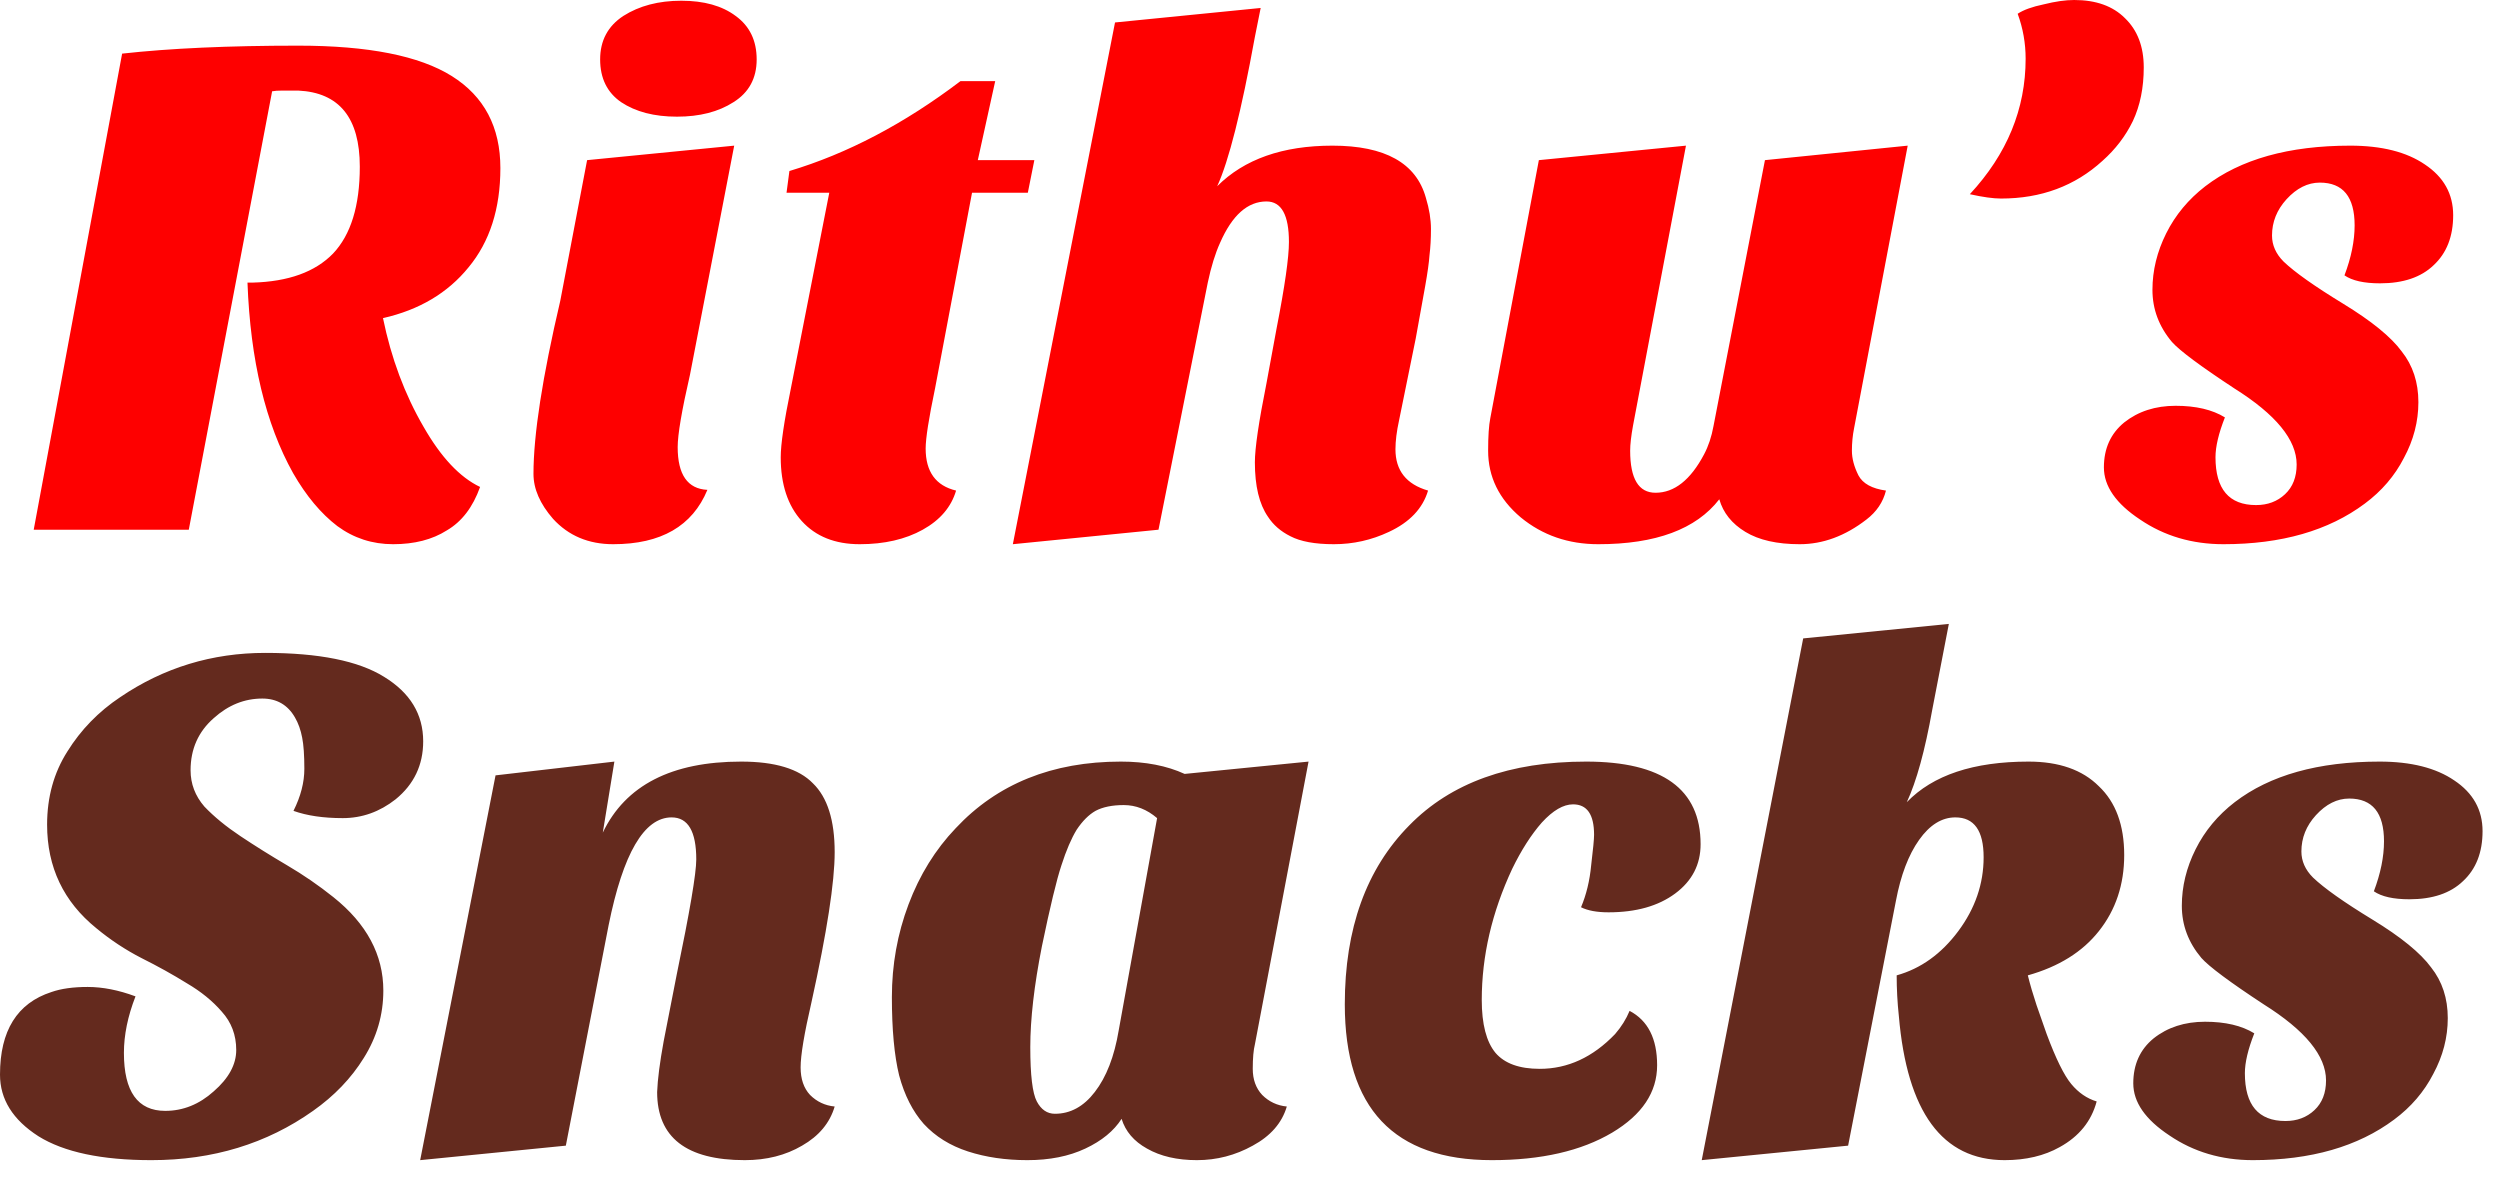
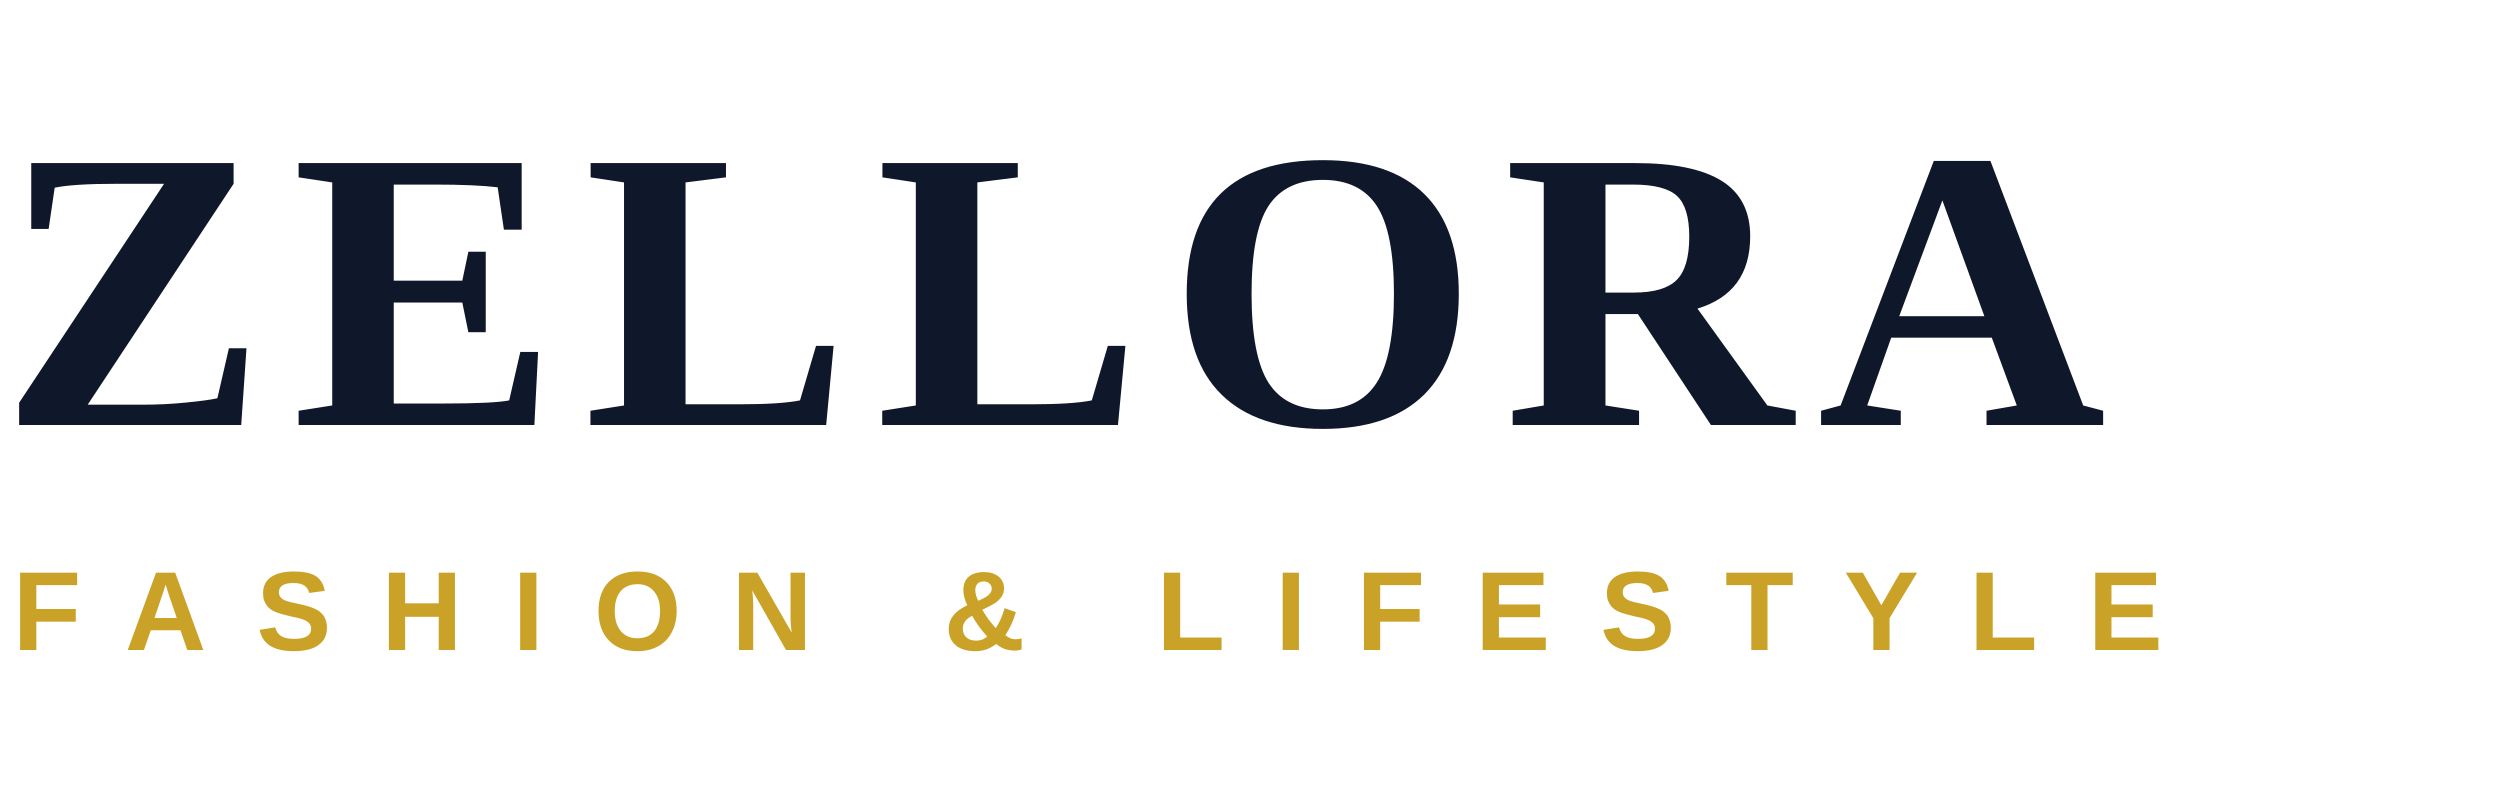
- <svg xmlns="http://www.w3.org/2000/svg" width="138" height="65" viewBox="0 0 138 65" fill="none">
-   <path d="M1.861 29.24L6.741 2.96C9.381 2.667 12.621 2.52 16.461 2.52C20.328 2.52 23.154 3.08 24.941 4.2C26.728 5.32 27.621 7.013 27.621 9.28C27.621 11.52 27.034 13.347 25.861 14.76C24.714 16.173 23.141 17.107 21.141 17.56C21.594 19.773 22.341 21.773 23.381 23.56C24.341 25.24 25.381 26.347 26.501 26.88C26.101 28 25.488 28.8 24.661 29.28C23.861 29.787 22.874 30.04 21.701 30.04C20.554 30.04 19.528 29.707 18.621 29.04C17.714 28.347 16.901 27.373 16.181 26.12C14.661 23.4 13.821 19.893 13.661 15.6H13.941C15.914 15.547 17.394 15.013 18.381 14C19.368 12.96 19.861 11.36 19.861 9.2C19.861 6.507 18.728 5.107 16.461 5H15.581C15.341 5 15.154 5.013 15.021 5.04L10.421 29.24H1.861ZM39.048 27.04C38.221 29.04 36.488 30.04 33.848 30.04C32.488 30.04 31.381 29.573 30.528 28.64C29.808 27.813 29.448 26.987 29.448 26.16C29.448 24 29.941 20.813 30.928 16.6L32.408 8.84L40.528 8.04L38.088 20.68C37.634 22.653 37.408 23.987 37.408 24.68C37.408 26.2 37.954 26.987 39.048 27.04ZM33.128 3.28C33.128 2.24 33.554 1.44 34.408 0.88C35.288 0.32 36.354 0.04 37.608 0.04C38.861 0.04 39.861 0.32 40.608 0.88C41.381 1.44 41.768 2.24 41.768 3.28C41.768 4.32 41.341 5.107 40.488 5.64C39.661 6.173 38.621 6.44 37.368 6.44C36.114 6.44 35.088 6.173 34.288 5.64C33.514 5.107 33.128 4.32 33.128 3.28ZM43.096 25.24C43.096 24.52 43.282 23.253 43.656 21.44L45.776 10.64H43.416L43.575 9.44C46.776 8.48 49.922 6.827 53.016 4.48H54.935L53.975 8.84H57.096L56.736 10.64H53.656L51.615 21.44C51.269 23.093 51.096 24.2 51.096 24.76C51.096 26.04 51.656 26.813 52.776 27.08C52.509 27.987 51.895 28.707 50.935 29.24C49.975 29.773 48.816 30.04 47.456 30.04C46.096 30.04 45.029 29.613 44.255 28.76C43.482 27.907 43.096 26.733 43.096 25.24ZM77.029 24.8C77.029 25.973 77.629 26.733 78.829 27.08C78.535 28.067 77.815 28.827 76.669 29.36C75.709 29.813 74.695 30.04 73.629 30.04C72.589 30.04 71.789 29.893 71.229 29.6C70.695 29.333 70.282 28.973 69.989 28.52C69.509 27.827 69.269 26.827 69.269 25.52C69.269 24.747 69.482 23.293 69.909 21.16L70.469 18.12C70.922 15.8 71.149 14.213 71.149 13.36C71.149 11.867 70.735 11.12 69.909 11.12C68.869 11.12 68.015 11.88 67.349 13.4C67.082 13.987 66.855 14.72 66.669 15.6L63.949 29.24L55.909 30.04L61.549 1.24L69.589 0.44L69.269 2.04C68.522 6.147 67.829 8.893 67.189 10.28C68.682 8.787 70.802 8.04 73.549 8.04C76.455 8.04 78.175 9 78.709 10.92C78.895 11.533 78.989 12.107 78.989 12.64C78.989 13.173 78.962 13.653 78.909 14.08C78.882 14.48 78.802 15.053 78.669 15.8L78.149 18.68L77.229 23.2C77.095 23.813 77.029 24.347 77.029 24.8ZM94.905 27.56C93.625 29.213 91.398 30.04 88.225 30.04C86.572 30.04 85.145 29.547 83.945 28.56C82.745 27.547 82.145 26.32 82.145 24.88C82.145 24.08 82.185 23.48 82.265 23.08L84.945 8.84L93.065 8.04L90.145 23.48C90.038 24.067 89.985 24.533 89.985 24.88C89.985 26.427 90.451 27.2 91.385 27.2C92.425 27.2 93.318 26.493 94.065 25.08C94.305 24.627 94.478 24.107 94.585 23.52L97.425 8.84L105.305 8.04L102.345 23.64C102.265 24.04 102.225 24.453 102.225 24.88C102.225 25.307 102.345 25.76 102.585 26.24C102.825 26.693 103.332 26.973 104.105 27.08C103.945 27.72 103.585 28.253 103.025 28.68C101.852 29.587 100.625 30.04 99.345 30.04C98.091 30.04 97.091 29.813 96.345 29.36C95.598 28.907 95.118 28.307 94.905 27.56ZM108.735 10.72C110.789 8.507 111.815 6.013 111.815 3.24C111.815 2.387 111.669 1.56 111.375 0.76C111.695 0.547 112.175 0.373 112.815 0.24C113.455 0.08 114.015 1.43051e-06 114.495 1.43051e-06C115.695 1.43051e-06 116.629 0.333 117.295 1C117.989 1.667 118.335 2.573 118.335 3.72C118.335 4.84 118.135 5.827 117.735 6.68C117.335 7.507 116.775 8.24 116.055 8.88C114.535 10.267 112.669 10.96 110.455 10.96C110.029 10.96 109.455 10.88 108.735 10.72ZM129.415 15.2C129.789 14.213 129.975 13.293 129.975 12.44C129.975 10.867 129.335 10.08 128.055 10.08C127.389 10.08 126.775 10.387 126.215 11C125.682 11.587 125.415 12.253 125.415 13C125.415 13.533 125.629 14.013 126.055 14.44C126.669 15.027 127.762 15.8 129.335 16.76C130.909 17.72 131.989 18.6 132.575 19.4C133.189 20.173 133.495 21.107 133.495 22.2C133.495 23.267 133.229 24.293 132.695 25.28C132.189 26.267 131.469 27.107 130.535 27.8C128.535 29.293 125.935 30.04 122.735 30.04C121.002 30.04 119.469 29.587 118.135 28.68C116.802 27.8 116.135 26.84 116.135 25.8C116.135 24.76 116.509 23.933 117.255 23.32C118.029 22.707 118.975 22.4 120.095 22.4C121.215 22.4 122.122 22.613 122.815 23.04C122.469 23.92 122.295 24.653 122.295 25.24C122.295 27 123.042 27.88 124.535 27.88C125.175 27.88 125.709 27.68 126.135 27.28C126.562 26.88 126.775 26.333 126.775 25.64C126.775 24.28 125.629 22.88 123.335 21.44C121.469 20.213 120.322 19.36 119.895 18.88C119.175 18.027 118.815 17.067 118.815 16C118.815 14.933 119.069 13.893 119.575 12.88C120.082 11.867 120.802 11 121.735 10.28C123.682 8.787 126.349 8.04 129.735 8.04C131.469 8.04 132.842 8.387 133.855 9.08C134.895 9.773 135.415 10.707 135.415 11.88C135.415 13.053 135.055 13.973 134.335 14.64C133.642 15.307 132.655 15.64 131.375 15.64C130.495 15.64 129.842 15.493 129.415 15.2Z" fill="#FE0000" />
-   <path d="M16.2 44.76C16.6 43.96 16.8 43.187 16.8 42.44C16.8 41.693 16.76 41.12 16.68 40.72C16.6 40.293 16.467 39.92 16.28 39.6C15.88 38.907 15.28 38.56 14.48 38.56C13.493 38.56 12.6 38.92 11.8 39.64C10.947 40.387 10.52 41.347 10.52 42.52C10.52 43.267 10.773 43.933 11.28 44.52C11.813 45.08 12.48 45.627 13.28 46.16C14.08 46.693 14.933 47.227 15.84 47.76C16.747 48.293 17.6 48.88 18.4 49.52C20.24 50.987 21.16 52.707 21.16 54.68C21.16 56.013 20.8 57.253 20.08 58.4C19.387 59.52 18.453 60.493 17.28 61.32C14.72 63.133 11.747 64.04 8.36 64.04C5.613 64.04 3.533 63.6 2.12 62.72C0.707 61.813 -1.82725e-06 60.68 -1.82725e-06 59.32C-1.82725e-06 56.893 0.947 55.373 2.84 54.76C3.373 54.573 4.04 54.48 4.84 54.48C5.667 54.48 6.547 54.653 7.48 55C7.053 56.093 6.84 57.133 6.84 58.12C6.84 60.253 7.6 61.32 9.12 61.32C10.107 61.32 11 60.96 11.8 60.24C12.627 59.52 13.04 58.76 13.04 57.96C13.04 57.133 12.773 56.427 12.24 55.84C11.733 55.253 11.093 54.733 10.32 54.28C9.547 53.8 8.707 53.333 7.8 52.88C6.92 52.427 6.093 51.88 5.32 51.24C3.507 49.773 2.6 47.867 2.6 45.52C2.6 44 2.973 42.653 3.72 41.48C4.467 40.28 5.44 39.28 6.64 38.48C9.04 36.853 11.707 36.04 14.64 36.04C17.6 36.04 19.787 36.48 21.2 37.36C22.64 38.24 23.36 39.427 23.36 40.92C23.36 42.227 22.853 43.293 21.84 44.12C20.96 44.813 19.987 45.16 18.92 45.16C17.853 45.16 16.947 45.027 16.2 44.76ZM41.114 64.04C37.887 64.04 36.274 62.787 36.274 60.28C36.3 59.587 36.42 58.653 36.634 57.48L37.354 53.8C38.074 50.333 38.434 48.213 38.434 47.44C38.434 45.893 37.98 45.12 37.074 45.12C35.554 45.12 34.394 47.107 33.594 51.08L31.234 63.24L23.194 64.04L27.354 42.8L33.914 42.04L33.274 45.96C34.527 43.347 37.074 42.04 40.914 42.04C42.78 42.04 44.1 42.44 44.874 43.24C45.674 44.013 46.074 45.28 46.074 47.04C46.074 48.693 45.647 51.453 44.794 55.32C44.394 57.053 44.194 58.253 44.194 58.92C44.194 59.56 44.367 60.067 44.714 60.44C45.087 60.813 45.54 61.027 46.074 61.08C45.807 61.987 45.207 62.707 44.274 63.24C43.367 63.773 42.314 64.04 41.114 64.04ZM50.992 62.04C50.379 61.347 49.925 60.453 49.632 59.36C49.365 58.267 49.232 56.827 49.232 55.04C49.232 53.253 49.538 51.547 50.152 49.92C50.765 48.293 51.632 46.893 52.752 45.72C55.045 43.267 58.085 42.04 61.872 42.04C63.232 42.04 64.405 42.267 65.392 42.72L72.232 42.04L69.272 57.64C69.192 57.96 69.152 58.413 69.152 59C69.152 59.587 69.325 60.067 69.672 60.44C70.045 60.813 70.499 61.027 71.032 61.08C70.765 61.987 70.138 62.707 69.152 63.24C68.192 63.773 67.165 64.04 66.072 64.04C64.978 64.04 64.058 63.827 63.312 63.4C62.592 63 62.125 62.453 61.912 61.76C61.485 62.427 60.819 62.973 59.912 63.4C59.005 63.827 57.938 64.04 56.712 64.04C55.512 64.04 54.419 63.88 53.432 63.56C52.445 63.24 51.632 62.733 50.992 62.04ZM59.432 45.8C59.139 46.28 58.858 46.933 58.592 47.76C58.325 48.56 57.965 50.053 57.512 52.24C57.085 54.4 56.872 56.253 56.872 57.8C56.872 59.347 56.992 60.347 57.232 60.8C57.472 61.253 57.805 61.48 58.232 61.48C59.085 61.48 59.819 61.08 60.432 60.28C61.072 59.453 61.512 58.32 61.752 56.88L63.872 45.16C63.312 44.68 62.699 44.44 62.032 44.44C61.392 44.44 60.872 44.547 60.472 44.76C60.099 44.973 59.752 45.32 59.432 45.8ZM93.873 46.6C93.873 47.72 93.406 48.627 92.473 49.32C91.54 50.013 90.313 50.36 88.793 50.36C88.153 50.36 87.646 50.267 87.273 50.08C87.566 49.387 87.753 48.613 87.833 47.76C87.939 46.88 87.993 46.32 87.993 46.08C87.993 44.96 87.606 44.4 86.833 44.4C86.299 44.4 85.726 44.733 85.113 45.4C84.526 46.067 83.98 46.92 83.473 47.96C82.353 50.36 81.793 52.773 81.793 55.2C81.793 56.533 82.046 57.507 82.553 58.12C83.059 58.707 83.873 59 84.993 59C86.54 59 87.926 58.36 89.153 57.08C89.499 56.68 89.766 56.253 89.953 55.8C90.966 56.333 91.473 57.333 91.473 58.8C91.473 60.293 90.646 61.533 88.993 62.52C87.286 63.533 85.073 64.04 82.353 64.04C76.939 64.04 74.233 61.173 74.233 55.44C74.233 51.253 75.419 47.96 77.793 45.56C80.086 43.213 83.34 42.04 87.553 42.04C91.766 42.04 93.873 43.56 93.873 46.6ZM105.256 44.28C106.696 42.787 108.936 42.04 111.976 42.04C113.656 42.04 114.949 42.493 115.856 43.4C116.789 44.28 117.256 45.547 117.256 47.2C117.256 48.827 116.789 50.227 115.856 51.4C114.949 52.547 113.643 53.36 111.936 53.84C112.069 54.373 112.229 54.92 112.416 55.48L112.976 57.08C113.483 58.44 113.936 59.36 114.336 59.84C114.736 60.32 115.203 60.64 115.736 60.8C115.443 61.893 114.763 62.733 113.696 63.32C112.843 63.8 111.829 64.04 110.656 64.04C107.216 64.04 105.269 61.387 104.816 56.08C104.736 55.333 104.696 54.587 104.696 53.84C106.029 53.467 107.163 52.653 108.096 51.4C109.029 50.147 109.496 48.787 109.496 47.32C109.496 45.853 108.976 45.12 107.936 45.12C107.189 45.12 106.523 45.533 105.936 46.36C105.349 47.187 104.923 48.307 104.656 49.72L102.016 63.24L93.936 64.04L99.536 35.24L107.576 34.44L106.656 39.2C106.256 41.44 105.789 43.133 105.256 44.28ZM131.037 49.2C131.41 48.213 131.597 47.293 131.597 46.44C131.597 44.867 130.957 44.08 129.677 44.08C129.01 44.08 128.397 44.387 127.837 45C127.303 45.587 127.037 46.253 127.037 47C127.037 47.533 127.25 48.013 127.677 48.44C128.29 49.027 129.383 49.8 130.957 50.76C132.53 51.72 133.61 52.6 134.197 53.4C134.81 54.173 135.117 55.107 135.117 56.2C135.117 57.267 134.85 58.293 134.317 59.28C133.81 60.267 133.09 61.107 132.157 61.8C130.157 63.293 127.557 64.04 124.357 64.04C122.623 64.04 121.09 63.587 119.757 62.68C118.423 61.8 117.757 60.84 117.757 59.8C117.757 58.76 118.13 57.933 118.877 57.32C119.65 56.707 120.597 56.4 121.717 56.4C122.837 56.4 123.743 56.613 124.437 57.04C124.09 57.92 123.917 58.653 123.917 59.24C123.917 61 124.663 61.88 126.157 61.88C126.797 61.88 127.33 61.68 127.757 61.28C128.183 60.88 128.397 60.333 128.397 59.64C128.397 58.28 127.25 56.88 124.957 55.44C123.09 54.213 121.943 53.36 121.517 52.88C120.797 52.027 120.437 51.067 120.437 50C120.437 48.933 120.69 47.893 121.197 46.88C121.703 45.867 122.423 45 123.357 44.28C125.303 42.787 127.97 42.04 131.357 42.04C133.09 42.04 134.463 42.387 135.477 43.08C136.517 43.773 137.037 44.707 137.037 45.88C137.037 47.053 136.677 47.973 135.957 48.64C135.263 49.307 134.277 49.64 132.997 49.64C132.117 49.64 131.463 49.493 131.037 49.2Z" fill="#642A1E" />
+ <svg xmlns="http://www.w3.org/2000/svg" width="200" height="64" viewBox="0 0 200 64" fill="none">
+   <text x="0" y="34" font-family="Georgia, 'Times New Roman', serif" font-weight="700" font-size="32" letter-spacing="2" fill="#0f172a">ZELLORA</text>
+   <text x="1" y="52" font-family="Arial, Helvetica, sans-serif" font-weight="600" font-size="9" letter-spacing="4" fill="#c9a227">FASHION &amp; LIFESTYLE</text>
</svg>
